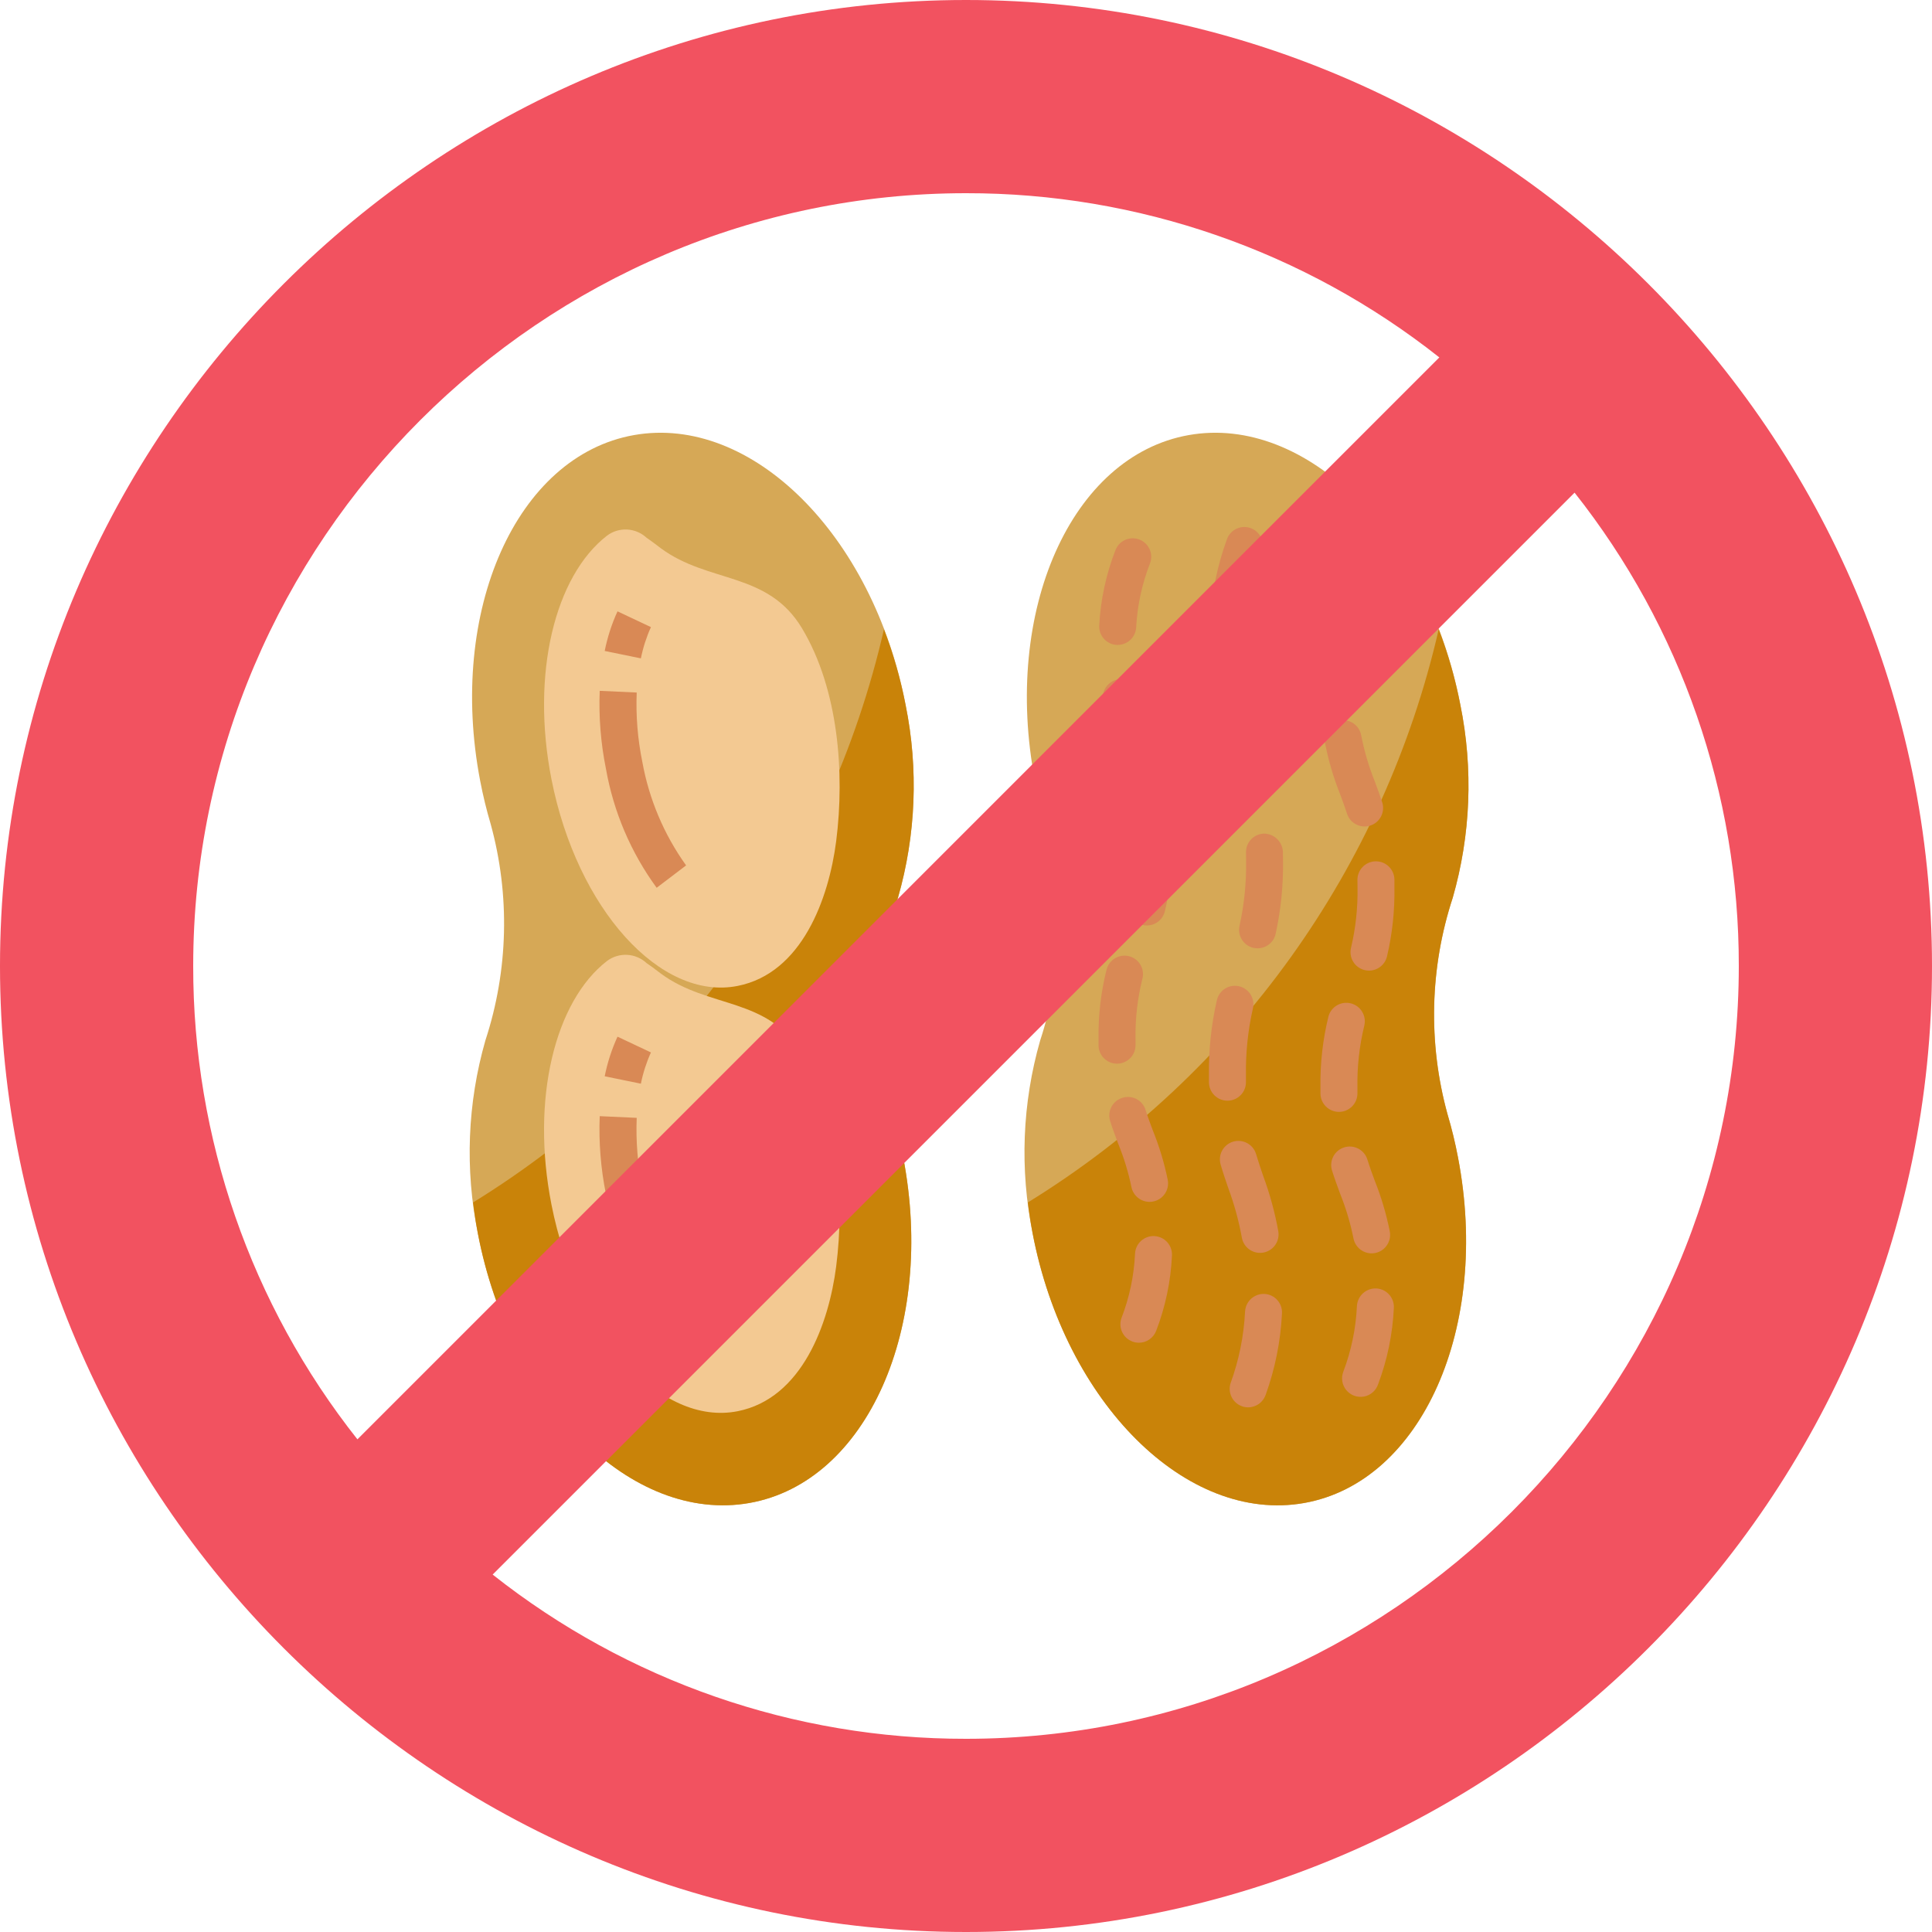
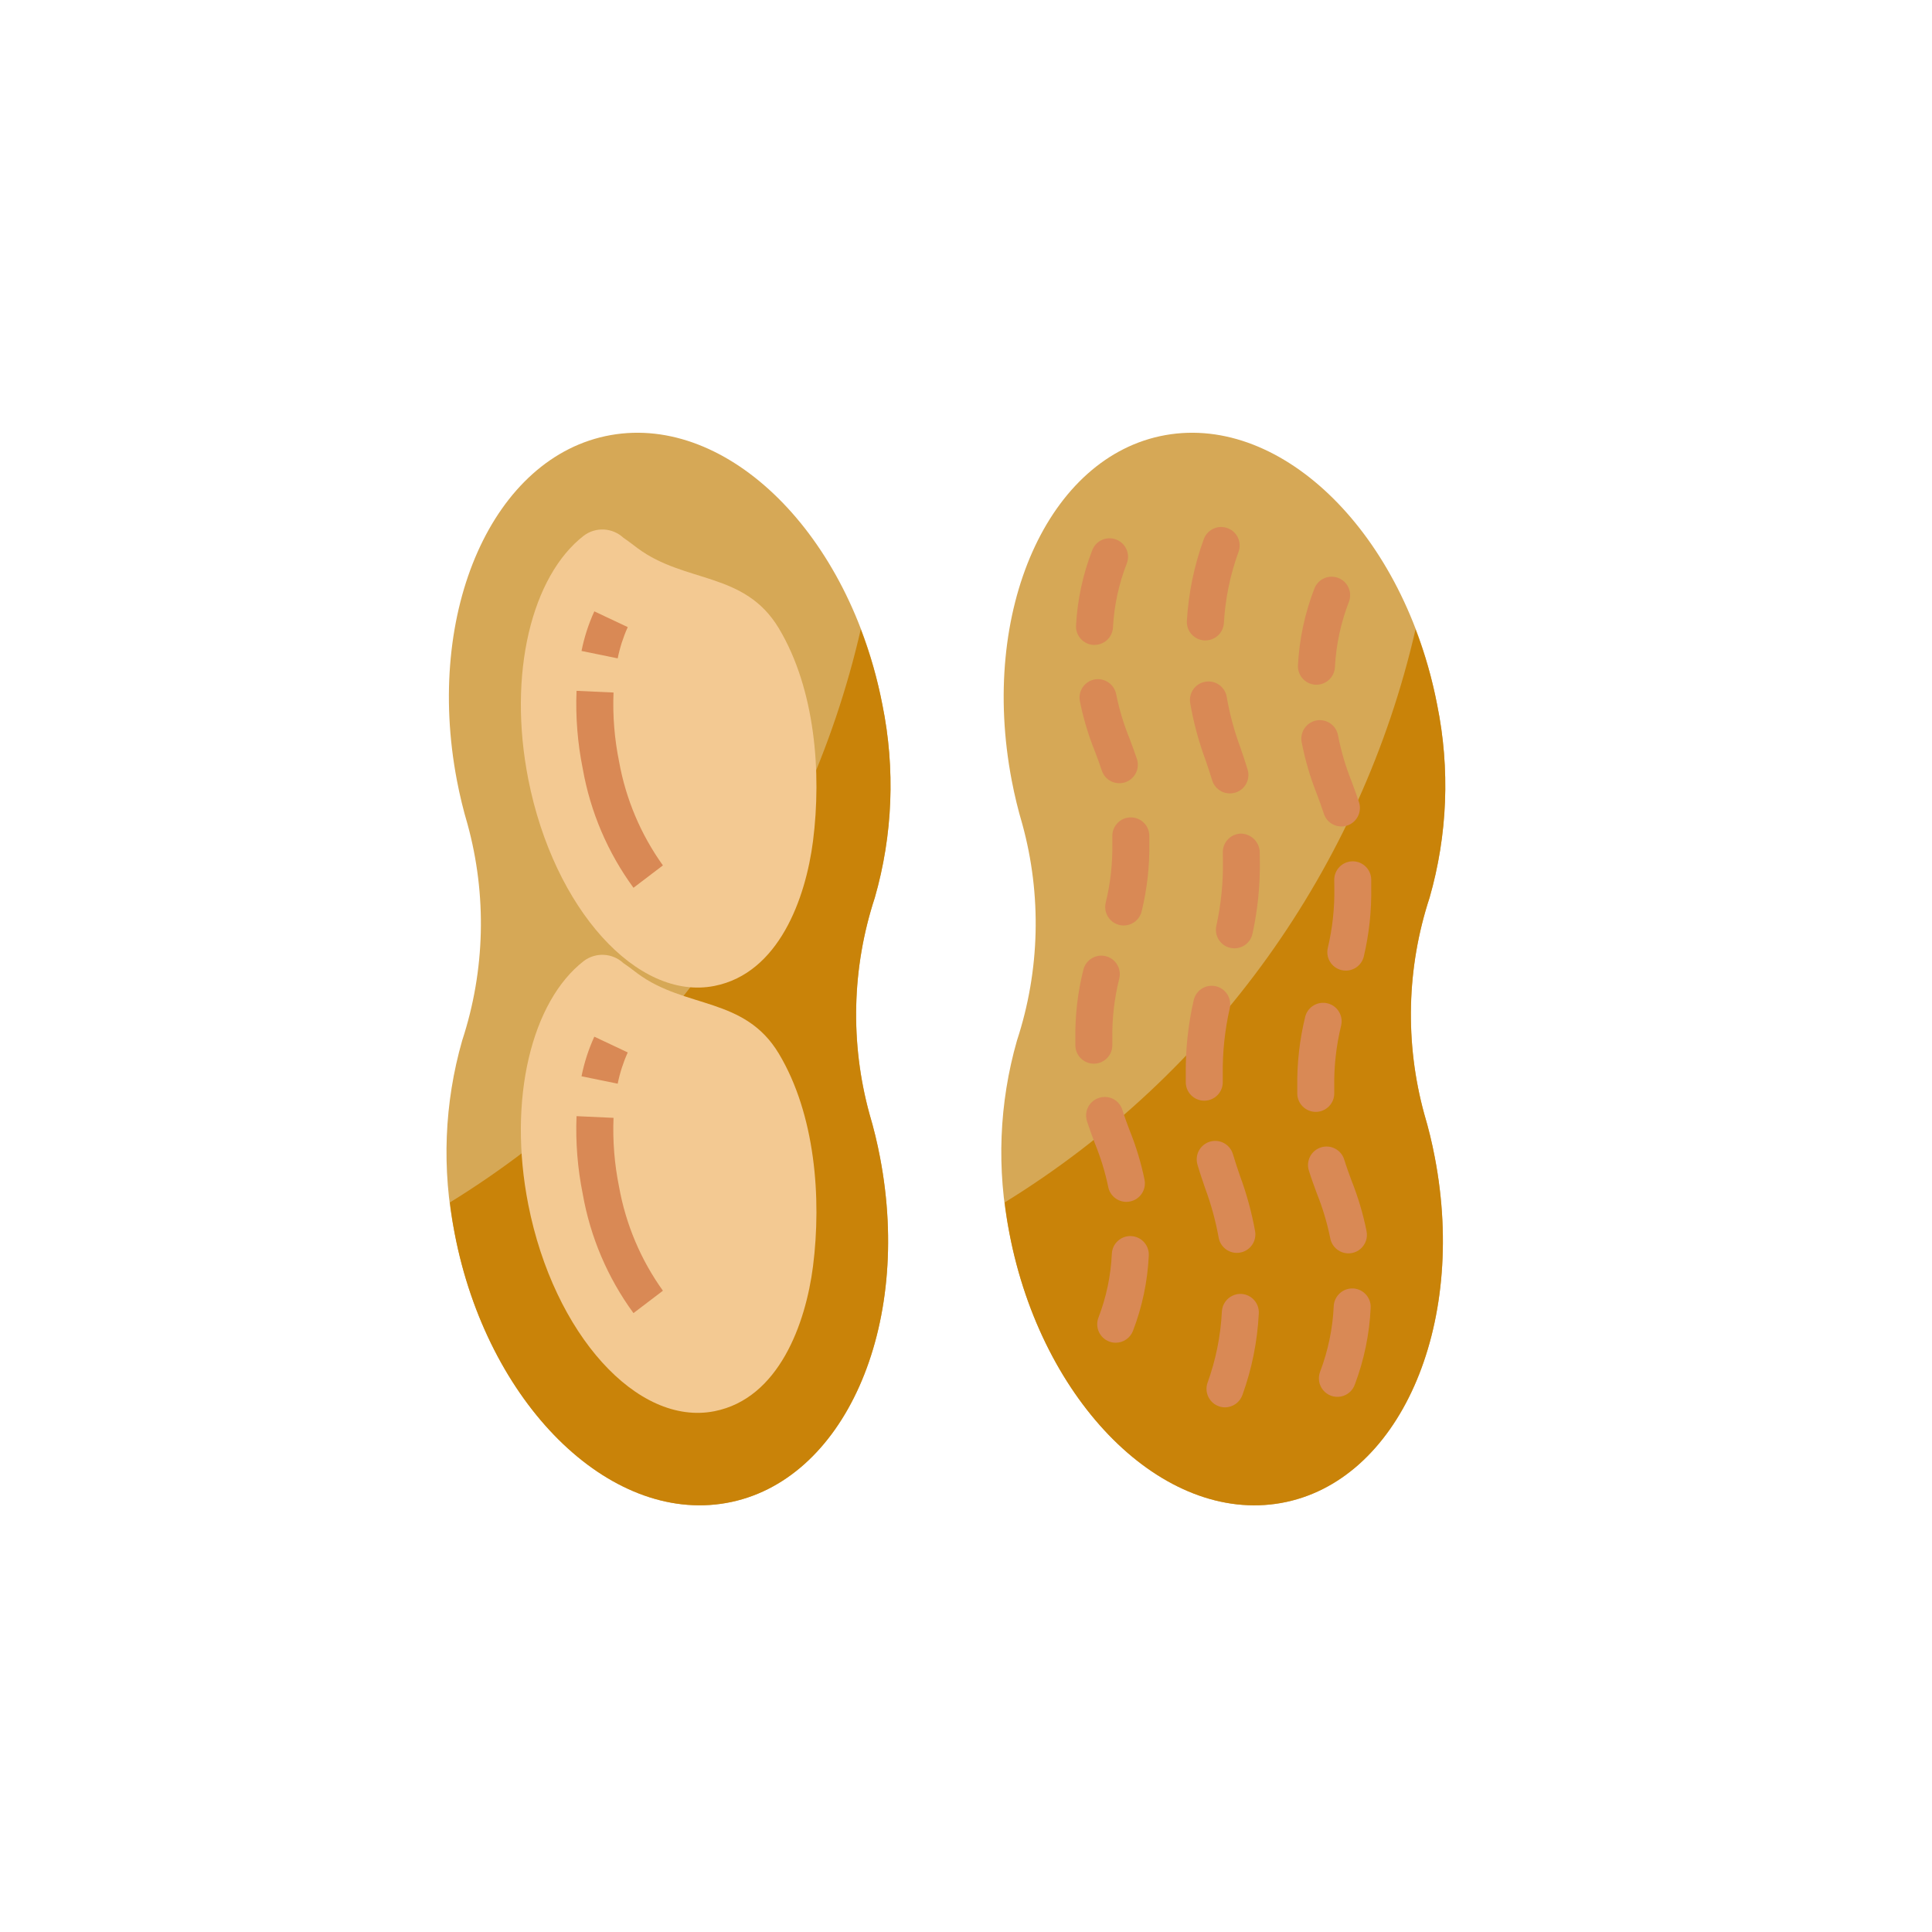
- <svg xmlns="http://www.w3.org/2000/svg" id="Component_17_1" data-name="Component 17 – 1" width="250" height="250" viewBox="0 0 250 250">
-   <g id="peanut" transform="translate(60.765 56)">
-     <path id="Path_75" data-name="Path 75" d="M294.755,88.158a48.571,48.571,0,0,1,.685-28,52.559,52.559,0,0,0,.978-24.951C292.209,13.229,276.473-2.394,261.268.3s-24.113,22.733-19.9,44.709q.552,2.885,1.364,5.619a48.571,48.571,0,0,1-.684,28,52.56,52.56,0,0,0-.979,24.951c4.209,21.986,19.945,37.616,35.149,34.912s24.114-22.733,19.9-44.709A55.187,55.187,0,0,0,294.755,88.158Zm0,0" transform="translate(-168.213 0)" fill="#d6a856" />
-     <path id="Path_76" data-name="Path 76" d="M54.755,88.158a48.571,48.571,0,0,1,.685-28,52.559,52.559,0,0,0,.978-24.951C52.209,13.229,36.473-2.394,21.268.3S-2.844,23.026,1.364,45.012q.552,2.885,1.364,5.619a48.571,48.571,0,0,1-.684,28,52.56,52.56,0,0,0-.979,24.951c4.209,21.979,19.945,37.6,35.149,34.905s24.114-22.733,19.9-44.709A55.5,55.5,0,0,0,54.755,88.158Zm0,0" transform="translate(0 0)" fill="#d6a856" />
-     <path id="Path_77" data-name="Path 77" d="M57.464,94.815a57.808,57.808,0,0,0-2.8-9.78A118.146,118.146,0,0,1,1.5,159.194c.16,1.318.354,2.632.608,3.977,4.209,21.986,19.945,37.609,35.149,34.912s24.114-22.733,19.9-44.709a57.573,57.573,0,0,0-1.366-5.617,48.6,48.6,0,0,1,.687-28A52.554,52.554,0,0,0,57.464,94.815Zm0,0" transform="translate(-1.046 -59.6)" fill="#c98309" />
-     <path id="Path_78" data-name="Path 78" d="M45.466,42.932a4,4,0,0,0-5.14-.287C33.6,47.852,30.442,60.491,33.148,74.2c3.308,16.726,14.09,28.681,24.085,26.708,8.338-1.649,11.8-11.334,12.75-18.732,1.13-8.868.283-19.684-4.414-27.533-4.434-7.4-12.092-5.788-18.28-10.373C46.7,43.827,46.092,43.348,45.466,42.932Zm0,0" transform="translate(-22.547 -29.33)" fill="#f3c992" />
-     <path id="Path_79" data-name="Path 79" d="M63.1,83.344l-4.683-.958a23.175,23.175,0,0,1,1.657-5.125L64.4,79.3A18.71,18.71,0,0,0,63.1,83.344Zm0,0" transform="translate(-40.934 -54.152)" fill="#d98955" />
-     <path id="Path_80" data-name="Path 80" d="M63.557,137.118a36.96,36.96,0,0,1-6.563-15.4,42.223,42.223,0,0,1-.805-10.086l4.786.22a37.3,37.3,0,0,0,.719,8.937,33.119,33.119,0,0,0,5.671,13.432Zm0,0" transform="translate(-39.35 -78.239)" fill="#d98955" />
-     <path id="Path_81" data-name="Path 81" d="M45.466,226.932a4,4,0,0,0-5.14-.287c-6.729,5.208-9.885,17.846-7.179,31.551,3.308,16.726,14.09,28.681,24.085,26.708,8.338-1.649,11.8-11.334,12.75-18.732,1.13-8.868.283-19.684-4.414-27.533-4.434-7.4-12.092-5.788-18.28-10.373C46.7,227.827,46.092,227.348,45.466,226.932Zm0,0" transform="translate(-22.547 -158.293)" fill="#f3c992" />
-     <path id="Path_82" data-name="Path 82" d="M63.1,267.344l-4.683-.958a23.175,23.175,0,0,1,1.657-5.125L64.4,263.3A18.71,18.71,0,0,0,63.1,267.344Zm0,0" transform="translate(-40.934 -183.115)" fill="#d98955" />
-     <path id="Path_83" data-name="Path 83" d="M63.557,321.118a36.96,36.96,0,0,1-6.563-15.4,42.223,42.223,0,0,1-.805-10.086l4.786.22a37.3,37.3,0,0,0,.719,8.937,33.119,33.119,0,0,0,5.671,13.432Zm0,0" transform="translate(-39.35 -207.202)" fill="#d98955" />
-     <path id="Path_84" data-name="Path 84" d="M297.464,94.815a57.807,57.807,0,0,0-2.8-9.78A118.146,118.146,0,0,1,241.5,159.194c.16,1.318.354,2.632.608,3.977,4.209,21.986,19.945,37.616,35.149,34.912s24.114-22.733,19.9-44.709a57.738,57.738,0,0,0-1.366-5.619,48.6,48.6,0,0,1,.687-28A52.56,52.56,0,0,0,297.464,94.815Zm0,0" transform="translate(-169.259 -59.6)" fill="#c98309" />
-     <g id="Group_243" data-name="Group 243" transform="translate(81.381 12.192)">
-       <path id="Path_85" data-name="Path 85" d="M278.378,287.454a2.394,2.394,0,0,0-1.55,3.006c.328,1.028.685,1.98,1.041,2.928a31.793,31.793,0,0,1,1.706,5.58,2.394,2.394,0,0,0,2.349,1.941,2.288,2.288,0,0,0,.455-.046,2.392,2.392,0,0,0,1.9-2.8,36.6,36.6,0,0,0-1.915-6.36c-.332-.876-.662-1.75-.957-2.7a2.38,2.38,0,0,0-3.023-1.548Zm0,0" transform="translate(-275.319 -213.58)" fill="#d98955" />
-       <path id="Path_86" data-name="Path 86" d="M288.306,166.395h-.053a2.394,2.394,0,0,0-2.34,2.434v.907a30.215,30.215,0,0,1-.84,7.622,2.393,2.393,0,1,0,4.637,1.182,34.833,34.833,0,0,0,.988-8.793V168.73A2.393,2.393,0,0,0,288.306,166.395Zm0,0" transform="translate(-281.123 -128.816)" fill="#d98955" />
-       <path id="Path_87" data-name="Path 87" d="M274.445,240.254h.043a2.393,2.393,0,0,0,2.35-2.436v-.735a30.134,30.134,0,0,1,.881-7.779,2.393,2.393,0,1,0-4.63-1.21,34.79,34.79,0,0,0-1.036,8.99v.824A2.394,2.394,0,0,0,274.445,240.254Zm0,0" transform="translate(-272.048 -170.806)" fill="#d98955" />
-       <path id="Path_88" data-name="Path 88" d="M285.941,347.515a2.393,2.393,0,0,0-2.523,2.254,26.421,26.421,0,0,1-1.747,8.327,2.393,2.393,0,0,0,1.423,3.071,2.364,2.364,0,0,0,.824.146,2.392,2.392,0,0,0,2.245-1.57,31.1,31.1,0,0,0,2.032-9.693,2.394,2.394,0,0,0-2.254-2.534Zm0,0" transform="translate(-278.69 -255.757)" fill="#d98955" />
-       <path id="Path_89" data-name="Path 89" d="M274.591,59.443h.148a2.393,2.393,0,0,0,2.393-2.247,26.71,26.71,0,0,1,1.8-8.325,2.394,2.394,0,0,0-4.491-1.661,31.528,31.528,0,0,0-2.087,9.692A2.394,2.394,0,0,0,274.591,59.443Zm0,0" transform="translate(-272.26 -44.184)" fill="#d98955" />
-       <path id="Path_90" data-name="Path 90" d="M275.825,106.627a2.394,2.394,0,0,0-1.914,2.793,36.527,36.527,0,0,0,1.959,6.545c.313.827.625,1.658.915,2.546a2.393,2.393,0,0,0,4.546-1.479c-.314-.957-.651-1.859-.988-2.756a31.768,31.768,0,0,1-1.733-5.744A2.411,2.411,0,0,0,275.825,106.627Zm0,0" transform="translate(-273.325 -86.899)" fill="#d98955" />
-       <path id="Path_91" data-name="Path 91" d="M326.277,306.438a2.394,2.394,0,0,0-1.618,2.97c.311,1.067.651,2.06.993,3.053a37.766,37.766,0,0,1,1.747,6.377,2.394,2.394,0,0,0,2.357,1.993,2.56,2.56,0,0,0,.4-.034,2.392,2.392,0,0,0,1.963-2.759,42.2,42.2,0,0,0-1.943-7.133c-.319-.927-.634-1.85-.929-2.849A2.392,2.392,0,0,0,326.277,306.438Zm0,0" transform="translate(-308.854 -226.901)" fill="#d98955" />
-       <path id="Path_92" data-name="Path 92" d="M322.542,55.435h.153a2.392,2.392,0,0,0,2.393-2.24A32.3,32.3,0,0,1,327,43.932a2.394,2.394,0,1,0-4.53-1.553A37.235,37.235,0,0,0,320.3,52.891a2.392,2.392,0,0,0,2.242,2.544Zm0,0" transform="translate(-305.864 -40.76)" fill="#d98955" />
-       <path id="Path_93" data-name="Path 93" d="M323.644,107.618a2.394,2.394,0,0,0-1.982,2.742,41.458,41.458,0,0,0,1.984,7.382c.294.862.589,1.721.863,2.632a2.392,2.392,0,0,0,2.292,1.7,2.428,2.428,0,0,0,.692-.1A2.392,2.392,0,0,0,329.1,119c-.294-.976-.608-1.893-.921-2.811a36.769,36.769,0,0,1-1.785-6.59A2.392,2.392,0,0,0,323.644,107.618Zm0,0" transform="translate(-306.801 -87.598)" fill="#d98955" />
-       <path id="Path_94" data-name="Path 94" d="M336.105,173.41a2.394,2.394,0,0,0-2.347,2.436l.012,1.1a36.419,36.419,0,0,1-.845,8.375,2.394,2.394,0,0,0,1.792,2.872,2.434,2.434,0,0,0,.543.06,2.393,2.393,0,0,0,2.329-1.852,41.146,41.146,0,0,0,.957-9.447l-.012-1.2A2.475,2.475,0,0,0,336.105,173.41Zm0,0" transform="translate(-314.672 -133.733)" fill="#d98955" />
-       <path id="Path_95" data-name="Path 95" d="M322.216,254.072h.036a2.393,2.393,0,0,0,2.357-2.429v-.893a36.491,36.491,0,0,1,.89-8.567,2.393,2.393,0,1,0-4.655-1.11,41.007,41.007,0,0,0-1.021,9.674v.969A2.393,2.393,0,0,0,322.216,254.072Zm0,0" transform="translate(-305.53 -179.835)" fill="#d98955" />
-       <path id="Path_96" data-name="Path 96" d="M333.317,372.54a2.413,2.413,0,0,0-2.526,2.249,31.713,31.713,0,0,1-1.862,9.259,2.393,2.393,0,0,0,1.491,3.037,2.293,2.293,0,0,0,.774.13,2.4,2.4,0,0,0,2.263-1.621,36.317,36.317,0,0,0,2.11-10.529A2.393,2.393,0,0,0,333.317,372.54Zm0,0" transform="translate(-311.825 -273.298)" fill="#d98955" />
-       <path id="Path_97" data-name="Path 97" d="M370.606,76.253h.148a2.393,2.393,0,0,0,2.393-2.245,27.386,27.386,0,0,1,1.826-8.512,2.394,2.394,0,0,0-4.5-1.642,32.045,32.045,0,0,0-2.105,9.857A2.393,2.393,0,0,0,370.606,76.253Zm0,0" transform="translate(-339.556 -55.845)" fill="#d98955" />
-       <path id="Path_98" data-name="Path 98" d="M374.581,126.361a2.394,2.394,0,1,0-4.711.854,37.28,37.28,0,0,0,1.976,6.741c.308.828.616,1.653.9,2.541a2.393,2.393,0,0,0,4.559-1.455c-.308-.957-.639-1.845-.97-2.738A32.706,32.706,0,0,1,374.581,126.361Zm0,0" transform="translate(-340.583 -99.378)" fill="#d98955" />
-       <path id="Path_99" data-name="Path 99" d="M370.446,260.676h.043a2.393,2.393,0,0,0,2.35-2.436v-.749a31.339,31.339,0,0,1,.883-7.955,2.394,2.394,0,0,0-4.635-1.2,36.136,36.136,0,0,0-1.034,9.151v.833A2.394,2.394,0,0,0,370.446,260.676Zm0,0" transform="translate(-339.333 -184.992)" fill="#d98955" />
-       <path id="Path_100" data-name="Path 100" d="M374.392,308.9a2.393,2.393,0,0,0-1.566,3c.328,1.046.685,2.01,1.041,2.979a32.976,32.976,0,0,1,1.716,5.719,2.393,2.393,0,1,0,4.7-.893,37.6,37.6,0,0,0-1.929-6.492c-.329-.89-.66-1.783-.957-2.748a2.393,2.393,0,0,0-3.008-1.567Zm0,0" transform="translate(-342.605 -228.618)" fill="#d98955" />
-       <path id="Path_101" data-name="Path 101" d="M384.355,185.395h-.05a2.394,2.394,0,0,0-2.343,2.454l.012.957a31.5,31.5,0,0,1-.837,7.762,2.392,2.392,0,0,0,1.747,2.9,2.6,2.6,0,0,0,.578.069,2.393,2.393,0,0,0,2.322-1.816,36.332,36.332,0,0,0,.964-8.943v-1.043A2.393,2.393,0,0,0,384.355,185.395Zm0,0" transform="translate(-348.457 -142.132)" fill="#d98955" />
-       <path id="Path_102" data-name="Path 102" d="M381.905,370.173a2.407,2.407,0,0,0-2.521,2.254,27.524,27.524,0,0,1-1.763,8.519,2.394,2.394,0,1,0,4.505,1.618,32.282,32.282,0,0,0,2.034-9.866A2.393,2.393,0,0,0,381.905,370.173Zm0,0" transform="translate(-345.943 -271.639)" fill="#d98955" />
+ <svg xmlns="http://www.w3.org/2000/svg" width="250" height="250" viewBox="0 0 250 250">
+   <g id="Group_260" data-name="Group 260" transform="translate(-282 -930)">
+     <rect id="Rectangle_81" data-name="Rectangle 81" width="250" height="250" transform="translate(282 930)" fill="none" />
+     <g id="peanut" transform="translate(339.765 986)">
+       <path id="Path_75" data-name="Path 75" d="M294.755,88.158a48.571,48.571,0,0,1,.685-28,52.559,52.559,0,0,0,.978-24.951C292.209,13.229,276.473-2.394,261.268.3s-24.113,22.733-19.9,44.709q.552,2.885,1.364,5.619a48.571,48.571,0,0,1-.684,28,52.56,52.56,0,0,0-.979,24.951c4.209,21.986,19.945,37.616,35.149,34.912s24.114-22.733,19.9-44.709A55.187,55.187,0,0,0,294.755,88.158Zm0,0" transform="translate(-168.213 0)" fill="#d6a856" />
+       <path id="Path_76" data-name="Path 76" d="M54.755,88.158a48.571,48.571,0,0,1,.685-28,52.559,52.559,0,0,0,.978-24.951C52.209,13.229,36.473-2.394,21.268.3S-2.844,23.026,1.364,45.012q.552,2.885,1.364,5.619a48.571,48.571,0,0,1-.684,28,52.56,52.56,0,0,0-.979,24.951c4.209,21.979,19.945,37.6,35.149,34.905s24.114-22.733,19.9-44.709A55.5,55.5,0,0,0,54.755,88.158Zm0,0" transform="translate(0 0)" fill="#d6a856" />
+       <path id="Path_77" data-name="Path 77" d="M57.464,94.815a57.808,57.808,0,0,0-2.8-9.78A118.146,118.146,0,0,1,1.5,159.194c.16,1.318.354,2.632.608,3.977,4.209,21.986,19.945,37.609,35.149,34.912s24.114-22.733,19.9-44.709a57.573,57.573,0,0,0-1.366-5.617,48.6,48.6,0,0,1,.687-28A52.554,52.554,0,0,0,57.464,94.815Zm0,0" transform="translate(-1.046 -59.6)" fill="#c98309" />
+       <path id="Path_78" data-name="Path 78" d="M45.466,42.932a4,4,0,0,0-5.14-.287C33.6,47.852,30.442,60.491,33.148,74.2c3.308,16.726,14.09,28.681,24.085,26.708,8.338-1.649,11.8-11.334,12.75-18.732,1.13-8.868.283-19.684-4.414-27.533-4.434-7.4-12.092-5.788-18.28-10.373C46.7,43.827,46.092,43.348,45.466,42.932Zm0,0" transform="translate(-22.547 -29.33)" fill="#f3c992" />
+       <path id="Path_79" data-name="Path 79" d="M63.1,83.344l-4.683-.958a23.175,23.175,0,0,1,1.657-5.125L64.4,79.3A18.71,18.71,0,0,0,63.1,83.344Zm0,0" transform="translate(-40.934 -54.152)" fill="#d98955" />
+       <path id="Path_80" data-name="Path 80" d="M63.557,137.118a36.96,36.96,0,0,1-6.563-15.4,42.223,42.223,0,0,1-.805-10.086l4.786.22a37.3,37.3,0,0,0,.719,8.937,33.119,33.119,0,0,0,5.671,13.432Zm0,0" transform="translate(-39.35 -78.239)" fill="#d98955" />
+       <path id="Path_81" data-name="Path 81" d="M45.466,226.932a4,4,0,0,0-5.14-.287c-6.729,5.208-9.885,17.846-7.179,31.551,3.308,16.726,14.09,28.681,24.085,26.708,8.338-1.649,11.8-11.334,12.75-18.732,1.13-8.868.283-19.684-4.414-27.533-4.434-7.4-12.092-5.788-18.28-10.373C46.7,227.827,46.092,227.348,45.466,226.932Zm0,0" transform="translate(-22.547 -158.293)" fill="#f3c992" />
+       <path id="Path_82" data-name="Path 82" d="M63.1,267.344l-4.683-.958a23.175,23.175,0,0,1,1.657-5.125L64.4,263.3A18.71,18.71,0,0,0,63.1,267.344Zm0,0" transform="translate(-40.934 -183.115)" fill="#d98955" />
+       <path id="Path_83" data-name="Path 83" d="M63.557,321.118a36.96,36.96,0,0,1-6.563-15.4,42.223,42.223,0,0,1-.805-10.086l4.786.22a37.3,37.3,0,0,0,.719,8.937,33.119,33.119,0,0,0,5.671,13.432Zm0,0" transform="translate(-39.35 -207.202)" fill="#d98955" />
+       <path id="Path_84" data-name="Path 84" d="M297.464,94.815a57.807,57.807,0,0,0-2.8-9.78A118.146,118.146,0,0,1,241.5,159.194c.16,1.318.354,2.632.608,3.977,4.209,21.986,19.945,37.616,35.149,34.912s24.114-22.733,19.9-44.709a57.738,57.738,0,0,0-1.366-5.619,48.6,48.6,0,0,1,.687-28A52.56,52.56,0,0,0,297.464,94.815Zm0,0" transform="translate(-169.259 -59.6)" fill="#c98309" />
+       <g id="Group_243" data-name="Group 243" transform="translate(81.381 12.192)">
+         <path id="Path_85" data-name="Path 85" d="M278.378,287.454a2.394,2.394,0,0,0-1.55,3.006c.328,1.028.685,1.98,1.041,2.928a31.793,31.793,0,0,1,1.706,5.58,2.394,2.394,0,0,0,2.349,1.941,2.288,2.288,0,0,0,.455-.046,2.392,2.392,0,0,0,1.9-2.8,36.6,36.6,0,0,0-1.915-6.36c-.332-.876-.662-1.75-.957-2.7a2.38,2.38,0,0,0-3.023-1.548Zm0,0" transform="translate(-275.319 -213.58)" fill="#d98955" />
+         <path id="Path_86" data-name="Path 86" d="M288.306,166.395h-.053a2.394,2.394,0,0,0-2.34,2.434v.907a30.215,30.215,0,0,1-.84,7.622,2.393,2.393,0,1,0,4.637,1.182,34.833,34.833,0,0,0,.988-8.793V168.73A2.393,2.393,0,0,0,288.306,166.395Zm0,0" transform="translate(-281.123 -128.816)" fill="#d98955" />
+         <path id="Path_87" data-name="Path 87" d="M274.445,240.254h.043a2.393,2.393,0,0,0,2.35-2.436v-.735a30.134,30.134,0,0,1,.881-7.779,2.393,2.393,0,1,0-4.63-1.21,34.79,34.79,0,0,0-1.036,8.99v.824A2.394,2.394,0,0,0,274.445,240.254Zm0,0" transform="translate(-272.048 -170.806)" fill="#d98955" />
+         <path id="Path_88" data-name="Path 88" d="M285.941,347.515a2.393,2.393,0,0,0-2.523,2.254,26.421,26.421,0,0,1-1.747,8.327,2.393,2.393,0,0,0,1.423,3.071,2.364,2.364,0,0,0,.824.146,2.392,2.392,0,0,0,2.245-1.57,31.1,31.1,0,0,0,2.032-9.693,2.394,2.394,0,0,0-2.254-2.534Zm0,0" transform="translate(-278.69 -255.757)" fill="#d98955" />
+         <path id="Path_89" data-name="Path 89" d="M274.591,59.443h.148a2.393,2.393,0,0,0,2.393-2.247,26.71,26.71,0,0,1,1.8-8.325,2.394,2.394,0,0,0-4.491-1.661,31.528,31.528,0,0,0-2.087,9.692A2.394,2.394,0,0,0,274.591,59.443Zm0,0" transform="translate(-272.26 -44.184)" fill="#d98955" />
+         <path id="Path_90" data-name="Path 90" d="M275.825,106.627a2.394,2.394,0,0,0-1.914,2.793,36.527,36.527,0,0,0,1.959,6.545c.313.827.625,1.658.915,2.546a2.393,2.393,0,0,0,4.546-1.479c-.314-.957-.651-1.859-.988-2.756a31.768,31.768,0,0,1-1.733-5.744A2.411,2.411,0,0,0,275.825,106.627Zm0,0" transform="translate(-273.325 -86.899)" fill="#d98955" />
+         <path id="Path_91" data-name="Path 91" d="M326.277,306.438a2.394,2.394,0,0,0-1.618,2.97c.311,1.067.651,2.06.993,3.053a37.766,37.766,0,0,1,1.747,6.377,2.394,2.394,0,0,0,2.357,1.993,2.56,2.56,0,0,0,.4-.034,2.392,2.392,0,0,0,1.963-2.759,42.2,42.2,0,0,0-1.943-7.133c-.319-.927-.634-1.85-.929-2.849A2.392,2.392,0,0,0,326.277,306.438Zm0,0" transform="translate(-308.854 -226.901)" fill="#d98955" />
+         <path id="Path_92" data-name="Path 92" d="M322.542,55.435h.153a2.392,2.392,0,0,0,2.393-2.24A32.3,32.3,0,0,1,327,43.932a2.394,2.394,0,1,0-4.53-1.553A37.235,37.235,0,0,0,320.3,52.891a2.392,2.392,0,0,0,2.242,2.544Zm0,0" transform="translate(-305.864 -40.76)" fill="#d98955" />
+         <path id="Path_93" data-name="Path 93" d="M323.644,107.618a2.394,2.394,0,0,0-1.982,2.742,41.458,41.458,0,0,0,1.984,7.382c.294.862.589,1.721.863,2.632a2.392,2.392,0,0,0,2.292,1.7,2.428,2.428,0,0,0,.692-.1A2.392,2.392,0,0,0,329.1,119c-.294-.976-.608-1.893-.921-2.811a36.769,36.769,0,0,1-1.785-6.59A2.392,2.392,0,0,0,323.644,107.618Zm0,0" transform="translate(-306.801 -87.598)" fill="#d98955" />
+         <path id="Path_94" data-name="Path 94" d="M336.105,173.41a2.394,2.394,0,0,0-2.347,2.436l.012,1.1a36.419,36.419,0,0,1-.845,8.375,2.394,2.394,0,0,0,1.792,2.872,2.434,2.434,0,0,0,.543.06,2.393,2.393,0,0,0,2.329-1.852,41.146,41.146,0,0,0,.957-9.447l-.012-1.2A2.475,2.475,0,0,0,336.105,173.41Zm0,0" transform="translate(-314.672 -133.733)" fill="#d98955" />
+         <path id="Path_95" data-name="Path 95" d="M322.216,254.072h.036a2.393,2.393,0,0,0,2.357-2.429v-.893a36.491,36.491,0,0,1,.89-8.567,2.393,2.393,0,1,0-4.655-1.11,41.007,41.007,0,0,0-1.021,9.674v.969A2.393,2.393,0,0,0,322.216,254.072Zm0,0" transform="translate(-305.53 -179.835)" fill="#d98955" />
+         <path id="Path_96" data-name="Path 96" d="M333.317,372.54a2.413,2.413,0,0,0-2.526,2.249,31.713,31.713,0,0,1-1.862,9.259,2.393,2.393,0,0,0,1.491,3.037,2.293,2.293,0,0,0,.774.13,2.4,2.4,0,0,0,2.263-1.621,36.317,36.317,0,0,0,2.11-10.529A2.393,2.393,0,0,0,333.317,372.54Zm0,0" transform="translate(-311.825 -273.298)" fill="#d98955" />
+         <path id="Path_97" data-name="Path 97" d="M370.606,76.253h.148a2.393,2.393,0,0,0,2.393-2.245,27.386,27.386,0,0,1,1.826-8.512,2.394,2.394,0,0,0-4.5-1.642,32.045,32.045,0,0,0-2.105,9.857A2.393,2.393,0,0,0,370.606,76.253Zm0,0" transform="translate(-339.556 -55.845)" fill="#d98955" />
+         <path id="Path_98" data-name="Path 98" d="M374.581,126.361a2.394,2.394,0,1,0-4.711.854,37.28,37.28,0,0,0,1.976,6.741c.308.828.616,1.653.9,2.541a2.393,2.393,0,0,0,4.559-1.455c-.308-.957-.639-1.845-.97-2.738A32.706,32.706,0,0,1,374.581,126.361Zm0,0" transform="translate(-340.583 -99.378)" fill="#d98955" />
+         <path id="Path_99" data-name="Path 99" d="M370.446,260.676h.043a2.393,2.393,0,0,0,2.35-2.436v-.749a31.339,31.339,0,0,1,.883-7.955,2.394,2.394,0,0,0-4.635-1.2,36.136,36.136,0,0,0-1.034,9.151v.833A2.394,2.394,0,0,0,370.446,260.676Zm0,0" transform="translate(-339.333 -184.992)" fill="#d98955" />
+         <path id="Path_100" data-name="Path 100" d="M374.392,308.9a2.393,2.393,0,0,0-1.566,3c.328,1.046.685,2.01,1.041,2.979a32.976,32.976,0,0,1,1.716,5.719,2.393,2.393,0,1,0,4.7-.893,37.6,37.6,0,0,0-1.929-6.492c-.329-.89-.66-1.783-.957-2.748a2.393,2.393,0,0,0-3.008-1.567Zm0,0" transform="translate(-342.605 -228.618)" fill="#d98955" />
+         <path id="Path_101" data-name="Path 101" d="M384.355,185.395h-.05a2.394,2.394,0,0,0-2.343,2.454l.012.957a31.5,31.5,0,0,1-.837,7.762,2.392,2.392,0,0,0,1.747,2.9,2.6,2.6,0,0,0,.578.069,2.393,2.393,0,0,0,2.322-1.816,36.332,36.332,0,0,0,.964-8.943v-1.043A2.393,2.393,0,0,0,384.355,185.395Zm0,0" transform="translate(-348.457 -142.132)" fill="#d98955" />
+         <path id="Path_102" data-name="Path 102" d="M381.905,370.173a2.407,2.407,0,0,0-2.521,2.254,27.524,27.524,0,0,1-1.763,8.519,2.394,2.394,0,1,0,4.505,1.618,32.282,32.282,0,0,0,2.034-9.866A2.393,2.393,0,0,0,381.905,370.173Zm0,0" transform="translate(-345.943 -271.639)" fill="#d98955" />
+       </g>
    </g>
  </g>
-   <g id="Icon_material-do-not-disturb-alt" data-name="Icon material-do-not-disturb-alt">
-     <path id="Icon_material-do-not-disturb-alt-2" data-name="Icon material-do-not-disturb-alt" d="M128,3C59.25,3,3,59.25,3,128S59.25,253,128,253s125-56.25,125-125S196.75,3,128,3ZM28,128C28,73,73,28,128,28a98.512,98.512,0,0,1,61.25,21.25l-140,140A98.512,98.512,0,0,1,28,128ZM128,228a98.512,98.512,0,0,1-61.25-21.25l140-140A98.512,98.512,0,0,1,228,128C228,183,183,228,128,228Z" transform="translate(-3 -3)" fill="#f25260" />
-   </g>
</svg>
